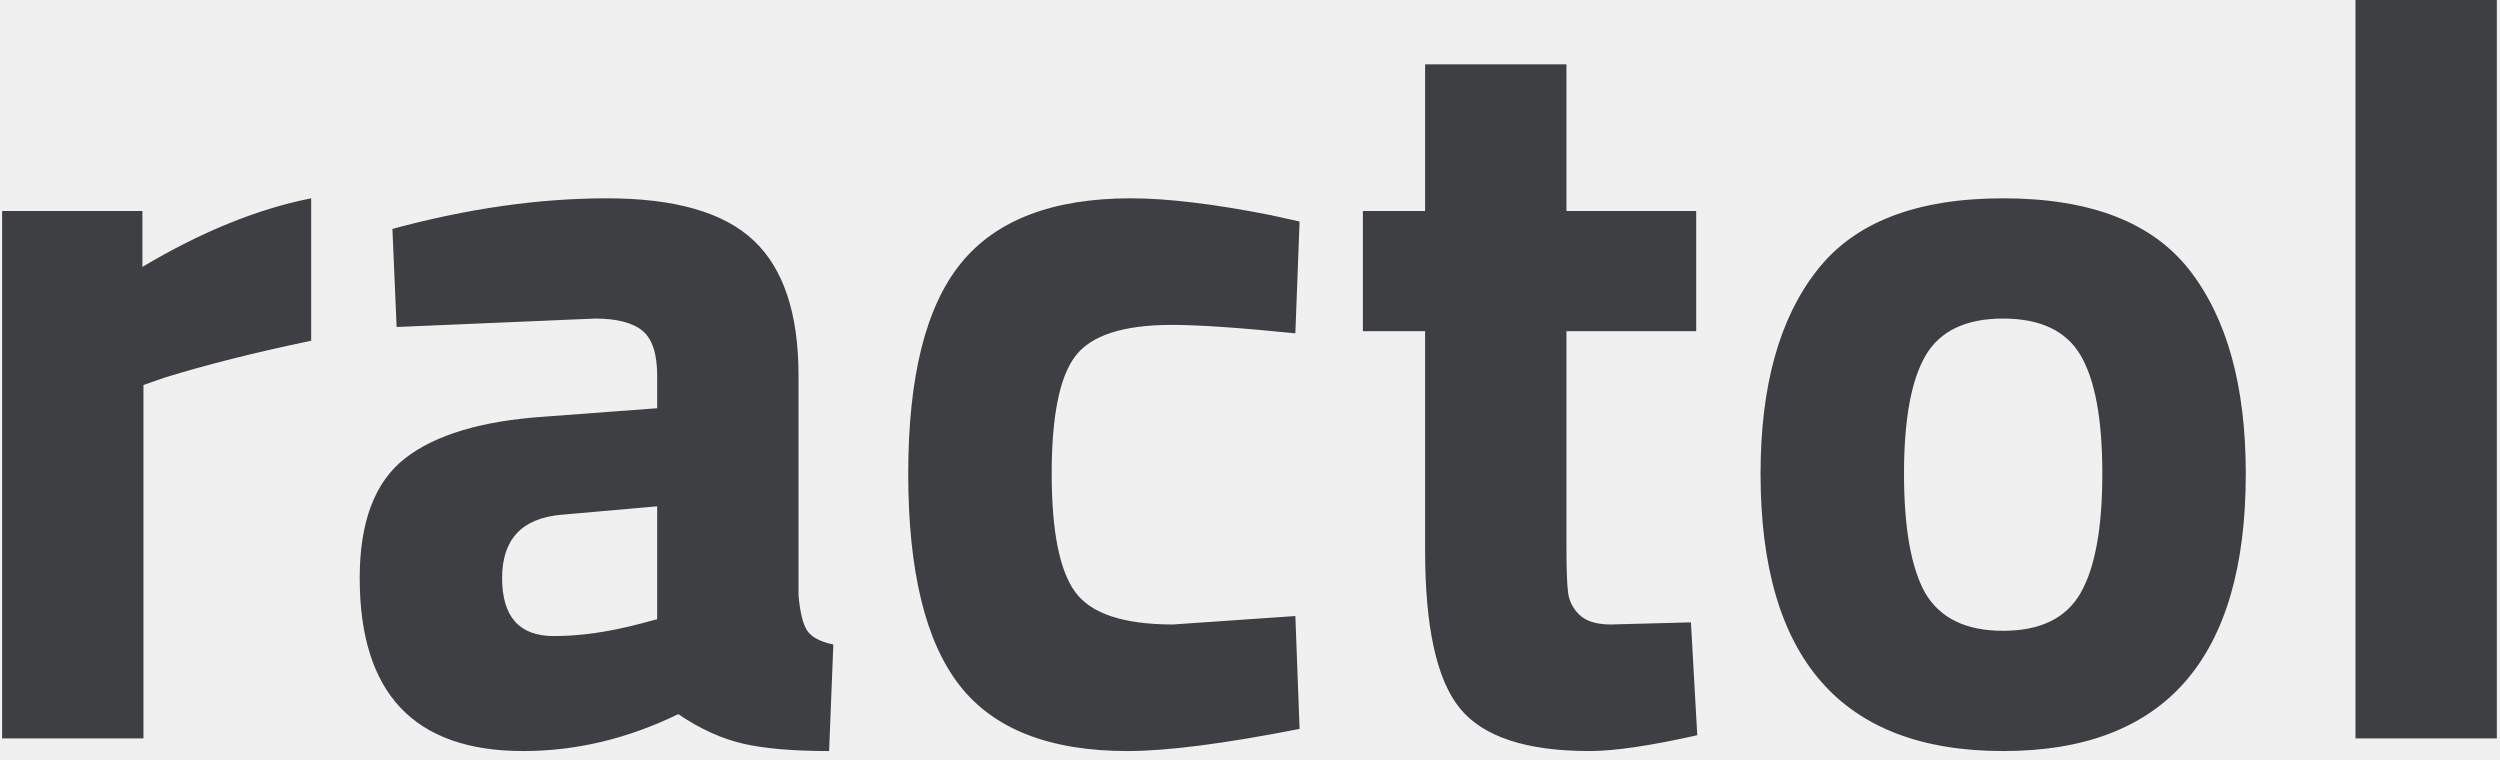
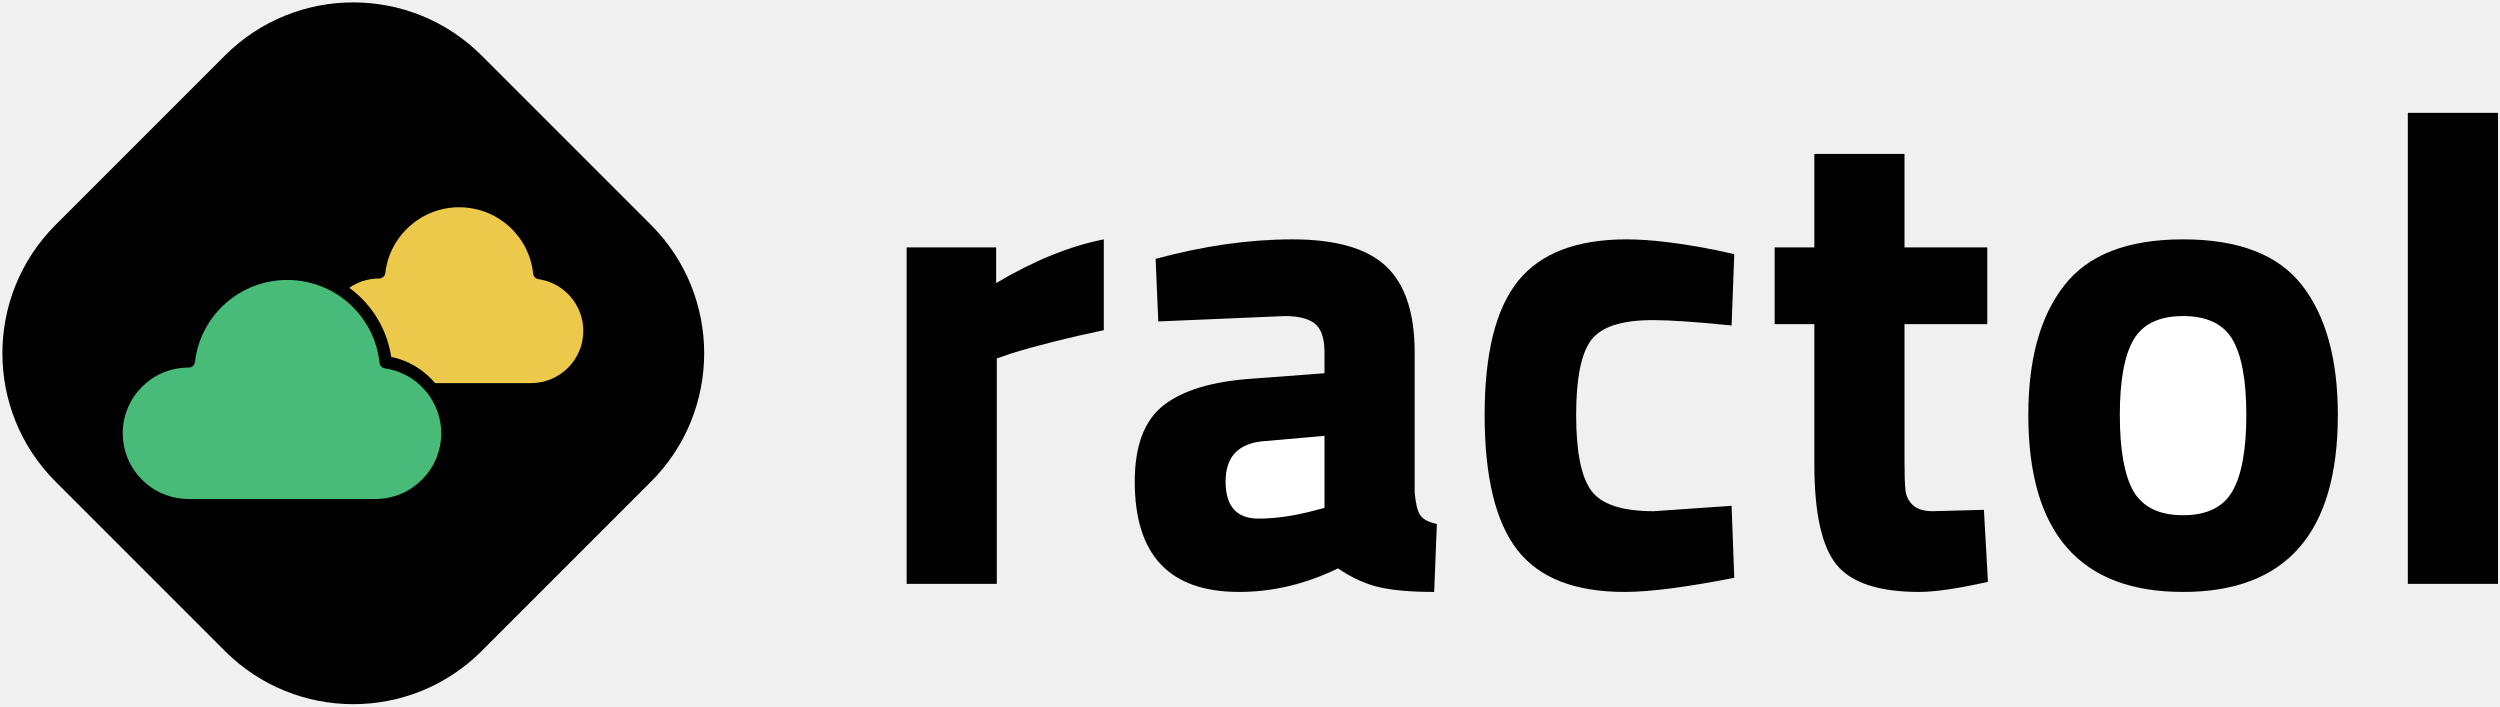
- <svg xmlns="http://www.w3.org/2000/svg" width="237" height="72">
-   <path fill="#3E3F42" d="M.2 70V20h13.3v5.3c5.6-3.333 10.933-5.5 16-6.5v13.5c-5.4 1.133-10.033 2.3-13.9 3.5l-2 .7V70H.2zm75.5-34.4v20.8c.133 1.6.4 2.717.8 3.35s1.233 1.083 2.5 1.35l-.4 10.1c-3.4 0-6.117-.233-8.15-.7-2.033-.467-4.083-1.4-6.15-2.8-4.8 2.333-9.7 3.5-14.7 3.5-10.333 0-15.5-5.467-15.5-16.4 0-5.333 1.433-9.117 4.3-11.35 2.867-2.233 7.267-3.55 13.2-3.95l10.7-.8v-3.1c0-2.067-.467-3.483-1.4-4.25-.933-.767-2.433-1.15-4.5-1.15l-18.8.8-.4-9.3c7.133-1.933 13.917-2.9 20.35-2.9 6.433 0 11.067 1.333 13.9 4s4.25 6.933 4.25 12.8zM53.2 48.8c-3.733.333-5.6 2.333-5.6 6s1.633 5.5 4.9 5.5c2.533 0 5.3-.4 8.3-1.2l1.5-.4V48l-9.1.8zm54-30c3.467 0 7.9.533 13.3 1.6l2.7.6-.4 10.6c-5.267-.533-9.167-.8-11.7-.8-4.6 0-7.65.983-9.15 2.95S99.7 39.433 99.7 44.9c0 5.467.75 9.217 2.25 11.25 1.5 2.033 4.583 3.05 9.25 3.05l11.6-.8.4 10.7c-7.133 1.4-12.567 2.1-16.3 2.1-7.4 0-12.717-2.083-15.95-6.25-3.233-4.167-4.85-10.85-4.85-20.05 0-9.2 1.667-15.85 5-19.95s8.7-6.15 16.1-6.15zm53.6 12.6h-12.3v20.5c0 2 .05 3.417.15 4.25.1.833.467 1.55 1.1 2.15.633.6 1.617.9 2.95.9l7.6-.2.6 10.7c-4.467 1-7.867 1.5-10.2 1.5-6 0-10.1-1.35-12.3-4.05-2.2-2.7-3.3-7.683-3.3-14.95V31.4h-5.9V20h5.9V6.1h13.4V20h12.3v11.4zm11.4-5.7c3.533-4.6 9.433-6.9 17.7-6.9s14.167 2.283 17.7 6.85c3.533 4.567 5.3 10.983 5.3 19.25 0 17.533-7.667 26.3-23 26.3s-23-8.767-23-26.3c0-8.267 1.767-14.667 5.3-19.2zm10.3 30.5c1.4 2.4 3.867 3.6 7.4 3.6 3.533 0 5.983-1.2 7.35-3.6 1.367-2.4 2.05-6.167 2.05-11.3 0-5.133-.683-8.867-2.05-11.2-1.367-2.333-3.817-3.5-7.35-3.5-3.533 0-5.983 1.167-7.35 3.5s-2.05 6.067-2.05 11.2c0 5.133.667 8.9 2 11.3zM223.3 70V0h13.4v70h-13.4z" />
+ <svg xmlns="http://www.w3.org/2000/svg" width="1019" height="288" viewBox="0 0 1019 288">
+   <g fill="none" fill-rule="evenodd" transform="translate(-30 -30)">
+     <g fill-rule="nonzero" transform="translate(399 76)">
+       <path fill="#010101" d="M.549 191.983L.549 54.852 37.025 54.852 37.025 69.388C52.384 60.246 67.011 54.304 80.907 51.561L80.907 88.586C66.097 91.695 53.39 94.894 42.785 98.186L37.3 100.105 37.3 191.983.549 191.983zM207.616 97.637L207.616 154.684C207.982 159.072 208.713 162.134 209.81 163.871 210.907 165.608 213.193 166.842 216.667 167.574L215.57 195.274C206.245 195.274 198.794 194.634 193.217 193.354 187.641 192.075 182.018 189.515 176.35 185.675 163.186 192.075 149.747 195.274 136.034 195.274 107.693 195.274 93.523 180.281 93.523 150.295 93.523 135.668 97.454 125.292 105.316 119.167 113.179 113.041 125.246 109.43 141.519 108.333L170.865 106.139 170.865 97.637C170.865 91.969 169.585 88.084 167.025 85.981 164.466 83.878 160.352 82.827 154.684 82.827L103.122 85.021 102.025 59.515C121.589 54.212 140.193 51.561 157.838 51.561 175.482 51.561 188.189 55.218 195.96 62.532 203.731 69.845 207.616 81.547 207.616 97.637z" />
+       <path fill="#FFF" d="M145.907,133.84 C135.668,134.754 130.549,140.239 130.549,150.295 C130.549,160.352 135.028,165.38 143.987,165.38 C150.935,165.38 158.523,164.283 166.751,162.089 L170.865,160.992 L170.865,131.646 L145.907,133.84 Z" />
+       <path fill="#010101" d="M294.008 51.561C303.516 51.561 315.675 53.024 330.485 55.949L337.89 57.595 336.793 86.667C322.349 85.204 311.653 84.473 304.705 84.473 292.089 84.473 283.724 87.169 279.61 92.563 275.496 97.957 273.439 108.15 273.439 123.143 273.439 138.137 275.496 148.421 279.61 153.998 283.724 159.575 292.18 162.363 304.979 162.363L336.793 160.169 337.89 189.515C318.326 193.354 303.425 195.274 293.186 195.274 272.89 195.274 258.309 189.561 249.441 178.133 240.573 166.705 236.139 148.376 236.139 123.143 236.139 97.911 240.71 79.673 249.852 68.428 258.994 57.183 273.713 51.561 294.008 51.561zM441.013 86.118L407.278 86.118 407.278 142.342C407.278 147.827 407.416 151.712 407.69 153.998 407.964 156.283 408.97 158.249 410.707 159.895 412.444 161.54 415.141 162.363 418.797 162.363L439.641 161.814 441.287 191.16C429.037 193.903 419.712 195.274 413.312 195.274 396.856 195.274 385.612 191.572 379.578 184.167 373.544 176.762 370.527 163.094 370.527 143.165L370.527 86.118 354.346 86.118 354.346 54.852 370.527 54.852 370.527 16.73 407.278 16.73 407.278 54.852 441.013 54.852 441.013 86.118zM472.278 70.485C481.969 57.869 498.15 51.561 520.823 51.561 543.495 51.561 559.676 57.823 569.367 70.348 579.058 82.873 583.903 100.471 583.903 123.143 583.903 171.231 562.876 195.274 520.823 195.274 478.769 195.274 457.743 171.231 457.743 123.143 457.743 100.471 462.588 82.918 472.278 70.485z" />
+       <path fill="#FFF" d="M500.527,154.135 C504.367,160.717 511.132,164.008 520.823,164.008 C530.513,164.008 537.233,160.717 540.981,154.135 C544.729,147.553 546.603,137.222 546.603,123.143 C546.603,109.065 544.729,98.826 540.981,92.426 C537.233,86.027 530.513,82.827 520.823,82.827 C511.132,82.827 504.413,86.027 500.665,92.426 C496.916,98.826 495.042,109.065 495.042,123.143 C495.042,137.222 496.871,147.553 500.527,154.135 Z" />
+       <polygon fill="#010101" points="612.426 191.983 612.426 0 649.177 0 649.177 191.983" />
+     </g>
+     <path fill="#010101" d="M125.193,51.193 L222.807,51.193 C263.676,51.193 296.807,84.324 296.807,125.193 L296.807,222.807 C296.807,263.676 263.676,296.807 222.807,296.807 L125.193,296.807 C84.324,296.807 51.193,263.676 51.193,222.807 L51.193,125.193 C51.193,84.324 84.324,51.193 125.193,51.193 Z" transform="rotate(45 174 174)" />
+     <g transform="translate(80 114)">
+       <path fill="#ECC94B" d="M169.468,29.776 C168.327,29.613 167.44,28.697 167.319,27.552 C165.67,12.119 152.708,0.481 137.169,0.481 C121.756,0.481 108.807,12.015 107.051,27.312 C106.895,28.659 105.596,29.644 104.259,29.527 C100.04,29.534 95.89,30.868 92.363,33.303 C101.341,39.851 107.699,49.822 109.459,61.473 C116.611,62.938 122.837,66.822 127.343,72.163 L166.453,72.163 C178.204,72.163 187.765,62.602 187.765,50.851 C187.769,40.312 179.901,31.253 169.468,29.776 Z" />
+       <path fill="#48BB78" d="M106.851,66.127 C105.71,65.965 104.822,65.048 104.701,63.903 C102.646,44.637 86.466,30.11 67.064,30.11 C47.82,30.11 31.655,44.51 29.464,63.607 C29.31,64.938 28.046,65.919 26.701,65.826 C12.046,65.826 0.033,77.84 0.033,92.607 C0.033,107.374 12.046,119.385 26.813,119.385 L103.068,119.385 C117.835,119.385 129.848,107.374 129.848,92.604 C129.846,79.369 119.96,67.985 106.851,66.127 Z" />
+     </g>
+   </g>
</svg>
